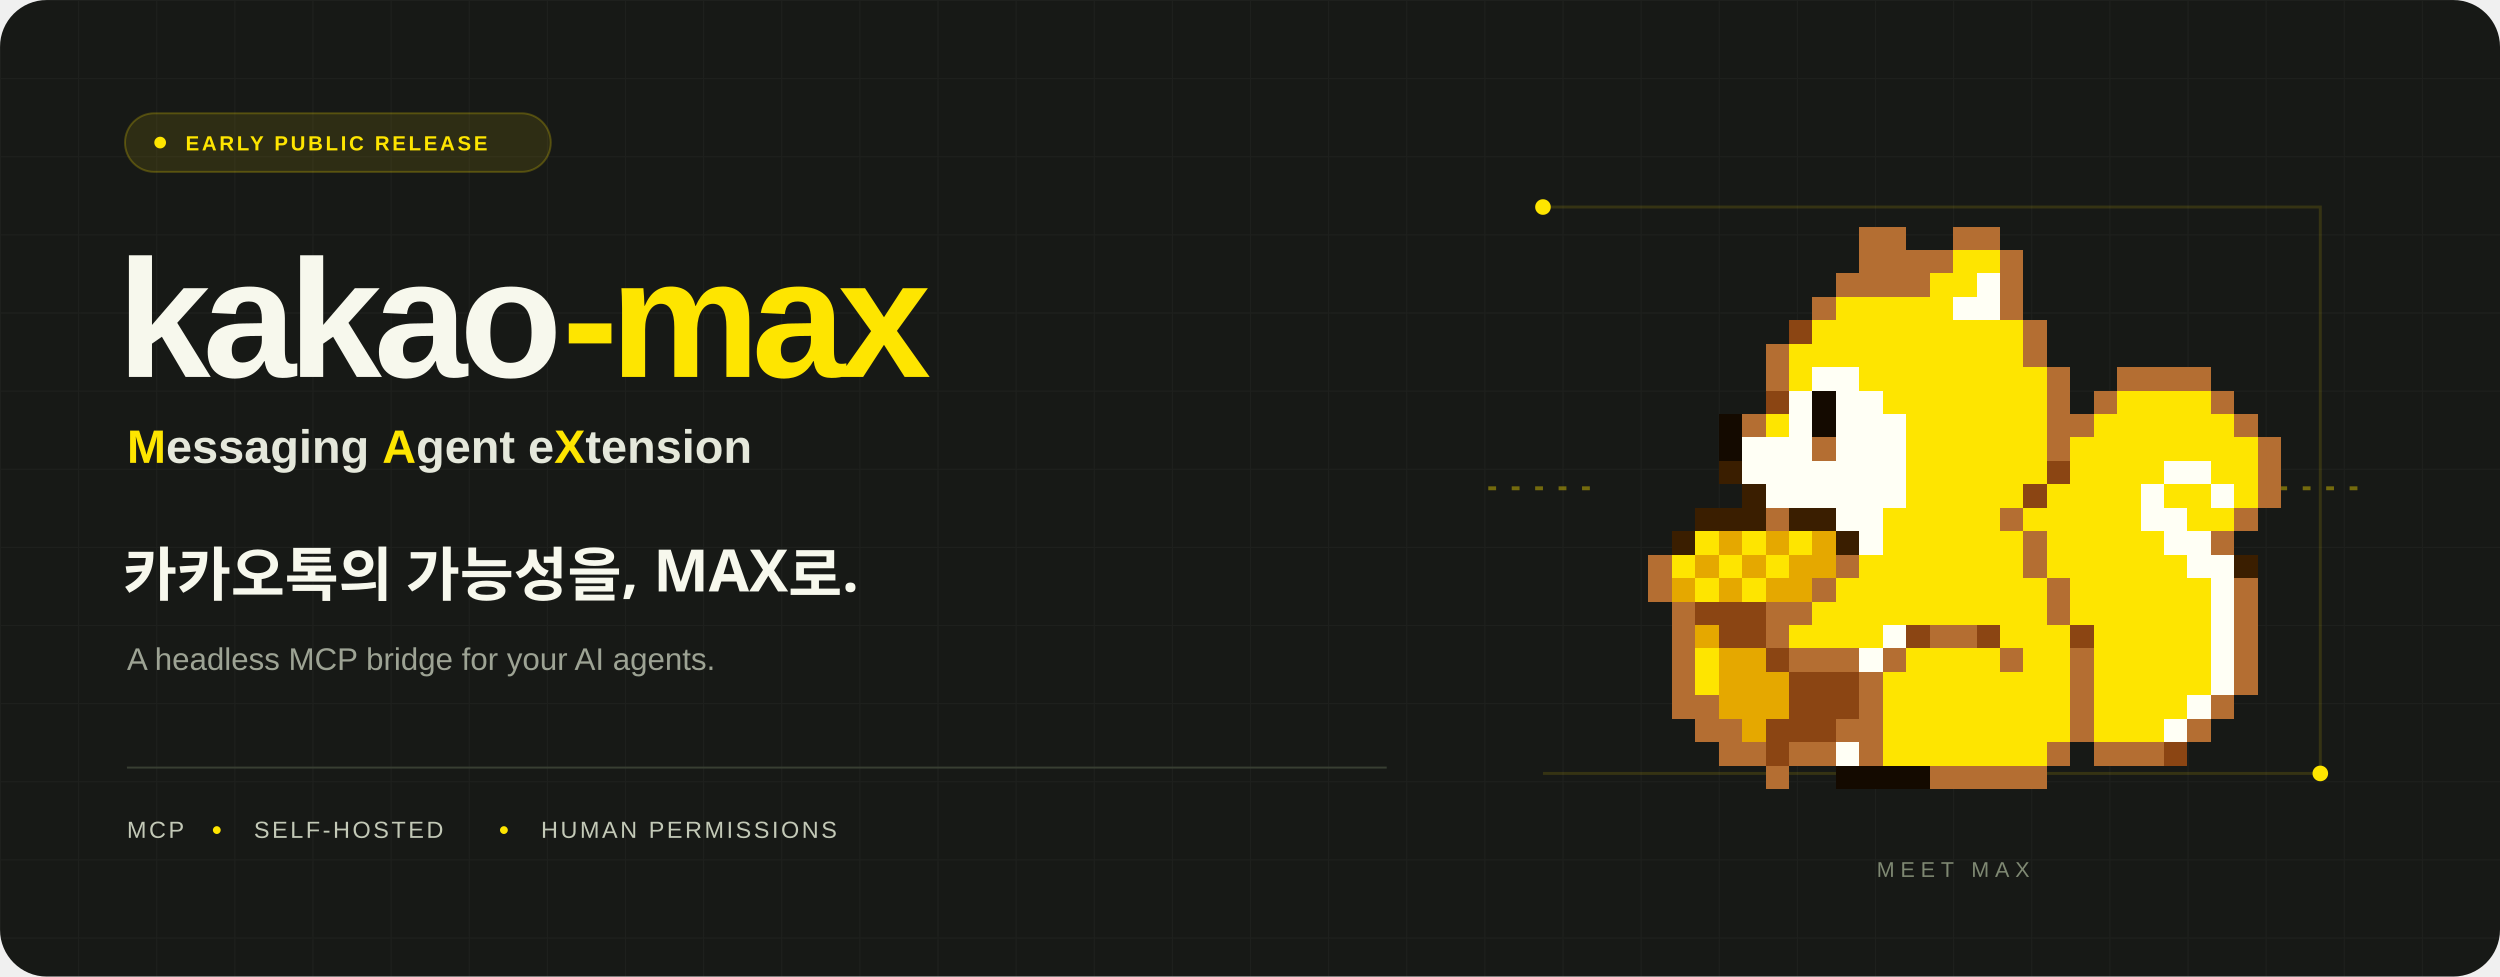
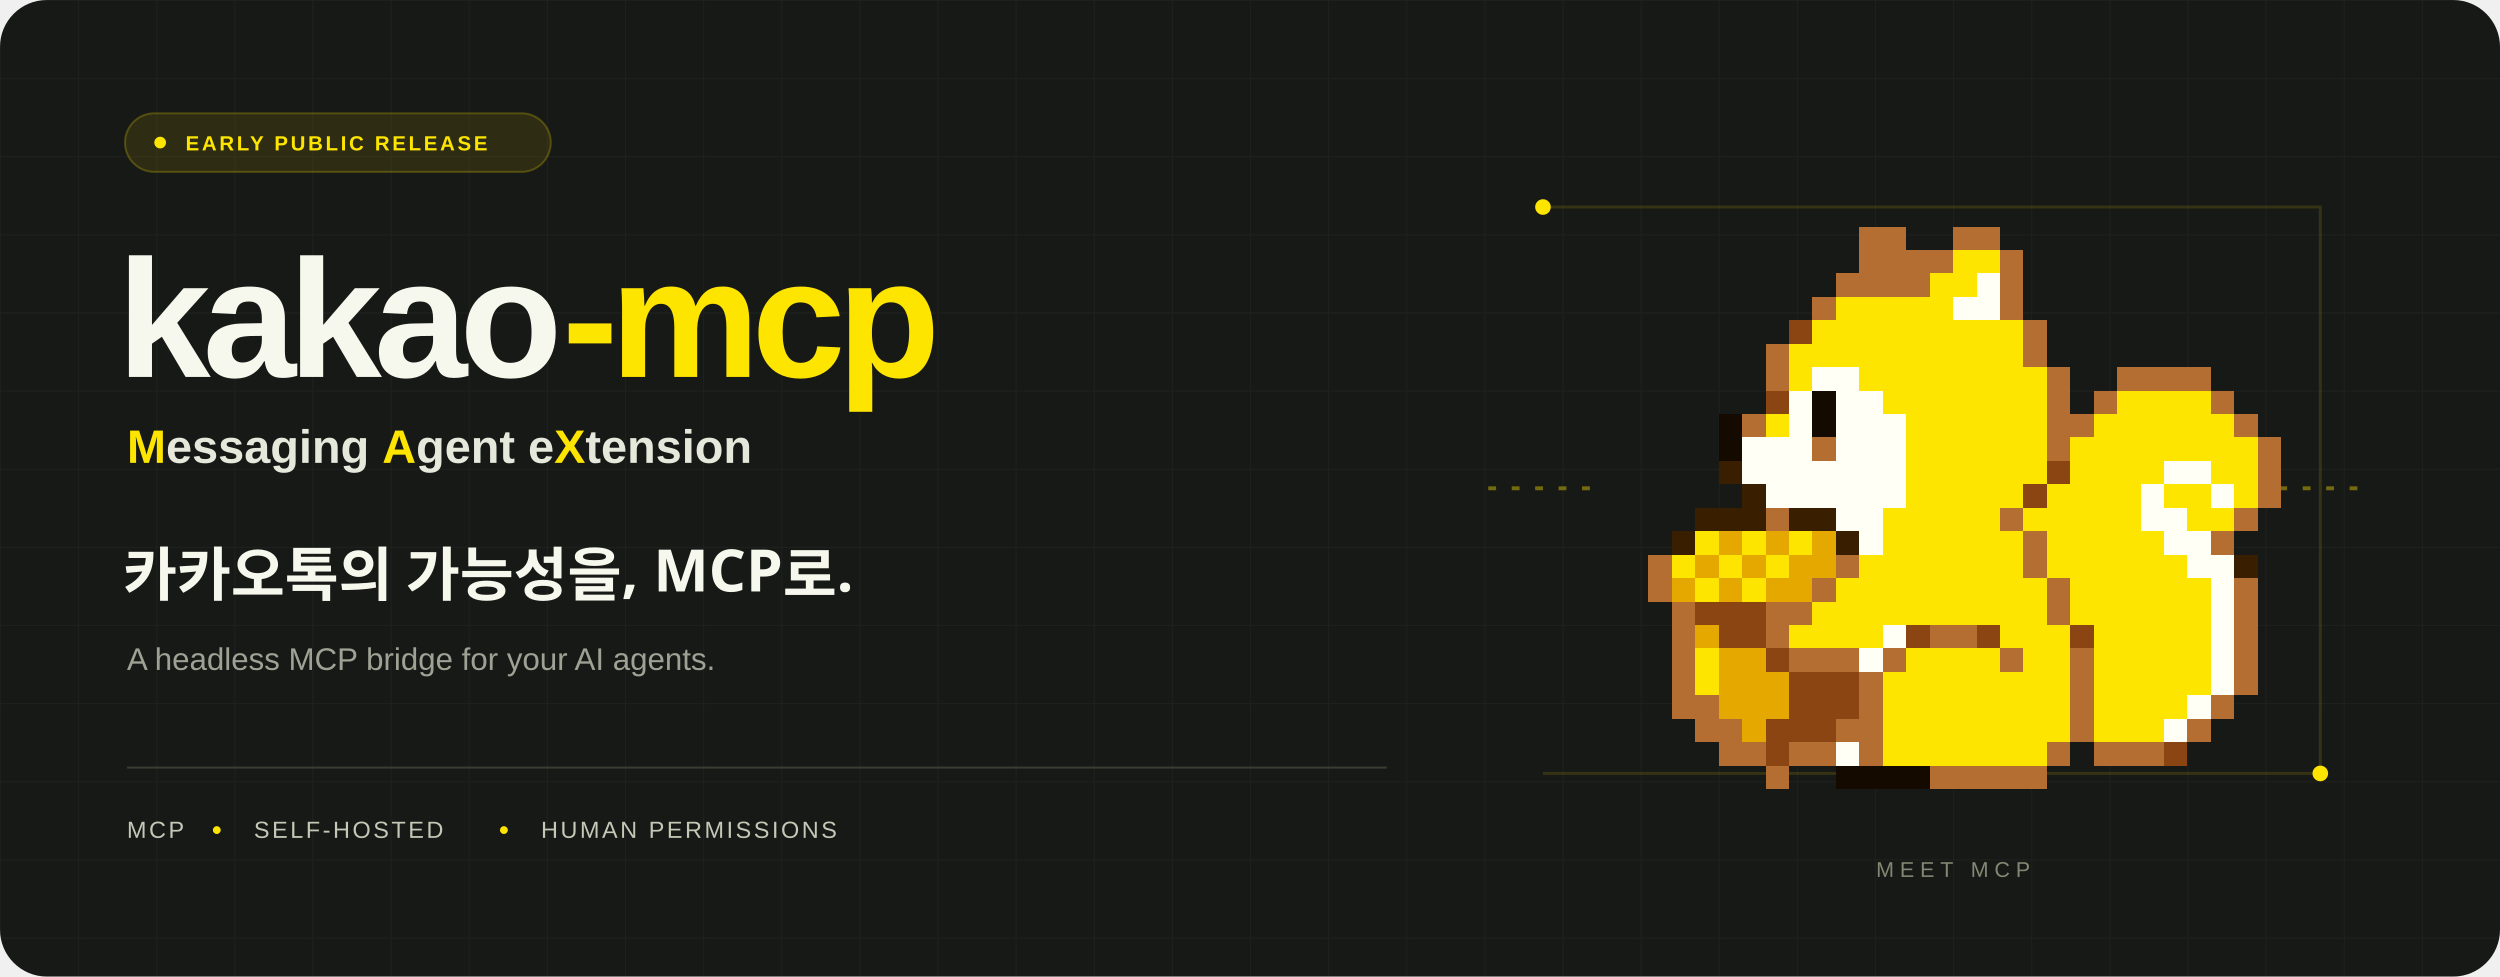
<svg xmlns="http://www.w3.org/2000/svg" width="1280" height="500" viewBox="0 0 1280 500" role="img" aria-labelledby="title desc">
  <defs>
    <pattern id="grid" width="40" height="40" patternUnits="userSpaceOnUse">
      <path d="M40 0H0V40" fill="none" stroke="#ffffff" stroke-opacity=".035" />
    </pattern>
  </defs>
  <rect width="1280" height="500" rx="24" fill="#171916" />
  <rect width="1280" height="500" rx="24" fill="url(#grid)" />
  <path d="M790 106H1188V396H790" fill="none" stroke="#fee500" stroke-opacity=".13" stroke-width="1.5" />
  <path d="M762 250H816M1155 250H1210" stroke="#fee500" stroke-opacity=".4" stroke-width="2" stroke-dasharray="4 8" />
  <circle cx="790" cy="106" r="4" fill="#fee500" />
  <circle cx="1188" cy="396" r="4" fill="#fee500" />
  <g font-family="Arial, Helvetica, sans-serif">
    <rect x="64" y="58" width="218" height="30" rx="15" fill="#fee500" fill-opacity=".10" stroke="#fee500" stroke-opacity=".23" />
    <circle cx="82" cy="73" r="3" fill="#fee500" />
    <text x="95" y="77" fill="#fee500" font-size="10.5" font-weight="700" letter-spacing="1.35">EARLY PUBLIC RELEASE</text>
-     <text x="60" y="193" fill="#f7f8ed" font-size="86" font-weight="800" letter-spacing="-4">kakao<tspan fill="#fee500">-max</tspan>
+     <text x="60" y="193" fill="#f7f8ed" font-size="86" font-weight="800" letter-spacing="-4">kakao<tspan fill="#fee500">-mcp</tspan>
    </text>
    <text x="65" y="237" fill="#e5e8db" font-size="24" font-weight="600">
      <tspan fill="#fee500">M</tspan>essaging <tspan fill="#fee500">A</tspan>gent e<tspan fill="#fee500">X</tspan>tension</text>
-     <text x="63" y="305" fill="#f7f8ed" font-size="30" font-weight="600" font-family="Apple SD Gothic Neo, Noto Sans KR, Malgun Gothic, sans-serif">카카오톡의 가능성을, MAX로.</text>
+     <text x="63" y="305" fill="#f7f8ed" font-size="30" font-weight="600" font-family="Apple SD Gothic Neo, Noto Sans KR, Malgun Gothic, sans-serif">카카오톡의 가능성을, MCP로.</text>
    <text x="65" y="343" fill="#9da394" font-size="16">A headless MCP bridge for your AI agents.</text>
    <path d="M65 393H710" stroke="#383e32" />
    <text x="65" y="429" fill="#c3c9b7" font-size="12" letter-spacing="1.3">MCP</text>
    <circle cx="111" cy="425" r="2" fill="#fee500" />
    <text x="130" y="429" fill="#c3c9b7" font-size="12" letter-spacing="1.3">SELF-HOSTED</text>
    <circle cx="258" cy="425" r="2" fill="#fee500" />
    <text x="277" y="429" fill="#c3c9b7" font-size="12" letter-spacing="1.3">HUMAN PERMISSIONS</text>
-     <text x="1000" y="449" fill="#7f8973" font-size="11" letter-spacing="3" text-anchor="middle">MEET MAX</text>
+     <text x="1000" y="449" fill="#7f8973" font-size="11" letter-spacing="3" text-anchor="middle">MEET MCP</text>
  </g>
  <g transform="translate(820 92) scale(12)" shape-rendering="crispEdges">
    <rect x="11" y="2" width="1" height="1" fill="#b46e32" />
    <rect x="11" y="3" width="1" height="1" fill="#b46e32" />
    <rect x="12" y="2" width="1" height="1" fill="#b46e32" />
    <rect x="12" y="3" width="1" height="1" fill="#b46e32" />
    <rect x="13" y="3" width="1" height="1" fill="#b46e32" />
    <rect x="14" y="3" width="1" height="1" fill="#b46e32" />
    <rect x="15" y="2" width="1" height="1" fill="#b46e32" />
    <rect x="15" y="3" width="1" height="1" fill="#fee500" />
    <rect x="16" y="2" width="1" height="1" fill="#b46e32" />
    <rect x="16" y="3" width="1" height="1" fill="#fee500" />
    <rect x="17" y="3" width="1" height="1" fill="#b46e32" />
    <rect x="9" y="5" width="1" height="1" fill="#b46e32" />
    <rect x="10" y="4" width="1" height="1" fill="#b46e32" />
    <rect x="10" y="5" width="1" height="1" fill="#fee500" />
    <rect x="11" y="4" width="1" height="1" fill="#b46e32" />
    <rect x="11" y="5" width="1" height="1" fill="#fee500" />
    <rect x="12" y="4" width="1" height="1" fill="#b46e32" />
    <rect x="12" y="5" width="1" height="1" fill="#fee500" />
    <rect x="13" y="4" width="1" height="1" fill="#b46e32" />
    <rect x="13" y="5" width="1" height="1" fill="#fee500" />
    <rect x="14" y="4" width="1" height="1" fill="#fee500" />
    <rect x="14" y="5" width="1" height="1" fill="#fee500" />
    <rect x="15" y="4" width="1" height="1" fill="#fee500" />
    <rect x="15" y="5" width="1" height="1" fill="#fffff5" />
    <rect x="16" y="4" width="1" height="1" fill="#fffff5" />
    <rect x="16" y="5" width="1" height="1" fill="#fffff5" />
    <rect x="17" y="4" width="1" height="1" fill="#b46e32" />
    <rect x="17" y="5" width="1" height="1" fill="#b46e32" />
    <rect x="7" y="7" width="1" height="1" fill="#b46e32" />
    <rect x="8" y="6" width="1" height="1" fill="#8b4513" />
    <rect x="8" y="7" width="1" height="1" fill="#fee500" />
    <rect x="9" y="6" width="1" height="1" fill="#fee500" />
    <rect x="9" y="7" width="1" height="1" fill="#fee500" />
    <rect x="10" y="6" width="1" height="1" fill="#fee500" />
    <rect x="10" y="7" width="1" height="1" fill="#fee500" />
    <rect x="11" y="6" width="1" height="1" fill="#fee500" />
    <rect x="11" y="7" width="1" height="1" fill="#fee500" />
    <rect x="12" y="6" width="1" height="1" fill="#fee500" />
    <rect x="12" y="7" width="1" height="1" fill="#fee500" />
    <rect x="13" y="6" width="1" height="1" fill="#fee500" />
    <rect x="13" y="7" width="1" height="1" fill="#fee500" />
    <rect x="14" y="6" width="1" height="1" fill="#fee500" />
    <rect x="14" y="7" width="1" height="1" fill="#fee500" />
    <rect x="15" y="6" width="1" height="1" fill="#fee500" />
    <rect x="15" y="7" width="1" height="1" fill="#fee500" />
    <rect x="16" y="6" width="1" height="1" fill="#fee500" />
    <rect x="16" y="7" width="1" height="1" fill="#fee500" />
    <rect x="17" y="6" width="1" height="1" fill="#fee500" />
    <rect x="17" y="7" width="1" height="1" fill="#fee500" />
    <rect x="18" y="6" width="1" height="1" fill="#b46e32" />
    <rect x="18" y="7" width="1" height="1" fill="#b46e32" />
    <rect x="7" y="8" width="1" height="1" fill="#b46e32" />
    <rect x="7" y="9" width="1" height="1" fill="#8b4513" />
    <rect x="8" y="8" width="1" height="1" fill="#fee500" />
    <rect x="8" y="9" width="1" height="1" fill="#fffff5" />
    <rect x="9" y="8" width="1" height="1" fill="#fffff5" />
    <rect x="9" y="9" width="1" height="1" fill="#140a00" />
    <rect x="10" y="8" width="1" height="1" fill="#fffff5" />
    <rect x="10" y="9" width="1" height="1" fill="#fffff5" />
    <rect x="11" y="8" width="1" height="1" fill="#fee500" />
    <rect x="11" y="9" width="1" height="1" fill="#fffff5" />
    <rect x="12" y="8" width="1" height="1" fill="#fee500" />
    <rect x="12" y="9" width="1" height="1" fill="#fee500" />
    <rect x="13" y="8" width="1" height="1" fill="#fee500" />
    <rect x="13" y="9" width="1" height="1" fill="#fee500" />
    <rect x="14" y="8" width="1" height="1" fill="#fee500" />
    <rect x="14" y="9" width="1" height="1" fill="#fee500" />
    <rect x="15" y="8" width="1" height="1" fill="#fee500" />
    <rect x="15" y="9" width="1" height="1" fill="#fee500" />
    <rect x="16" y="8" width="1" height="1" fill="#fee500" />
    <rect x="16" y="9" width="1" height="1" fill="#fee500" />
    <rect x="17" y="8" width="1" height="1" fill="#fee500" />
    <rect x="17" y="9" width="1" height="1" fill="#fee500" />
    <rect x="18" y="8" width="1" height="1" fill="#fee500" />
    <rect x="18" y="9" width="1" height="1" fill="#fee500" />
    <rect x="19" y="8" width="1" height="1" fill="#b46e32" />
    <rect x="19" y="9" width="1" height="1" fill="#b46e32" />
    <rect x="21" y="9" width="1" height="1" fill="#b46e32" />
    <rect x="22" y="8" width="1" height="1" fill="#b46e32" />
    <rect x="22" y="9" width="1" height="1" fill="#fee500" />
    <rect x="23" y="8" width="1" height="1" fill="#b46e32" />
    <rect x="23" y="9" width="1" height="1" fill="#fee500" />
    <rect x="24" y="8" width="1" height="1" fill="#b46e32" />
    <rect x="24" y="9" width="1" height="1" fill="#fee500" />
    <rect x="25" y="8" width="1" height="1" fill="#b46e32" />
    <rect x="25" y="9" width="1" height="1" fill="#fee500" />
    <rect x="26" y="9" width="1" height="1" fill="#b46e32" />
    <rect x="5" y="10" width="1" height="1" fill="#140a00" />
    <rect x="5" y="11" width="1" height="1" fill="#140a00" />
    <rect x="6" y="10" width="1" height="1" fill="#b46e32" />
    <rect x="6" y="11" width="1" height="1" fill="#fffff5" />
    <rect x="7" y="10" width="1" height="1" fill="#fee500" />
    <rect x="7" y="11" width="1" height="1" fill="#fffff5" />
    <rect x="8" y="10" width="1" height="1" fill="#fffff5" />
    <rect x="8" y="11" width="1" height="1" fill="#fffff5" />
    <rect x="9" y="10" width="1" height="1" fill="#140a00" />
    <rect x="9" y="11" width="1" height="1" fill="#b46e32" />
    <rect x="10" y="10" width="1" height="1" fill="#fffff5" />
    <rect x="10" y="11" width="1" height="1" fill="#fffff5" />
    <rect x="11" y="10" width="1" height="1" fill="#fffff5" />
    <rect x="11" y="11" width="1" height="1" fill="#fffff5" />
    <rect x="12" y="10" width="1" height="1" fill="#fffff5" />
    <rect x="12" y="11" width="1" height="1" fill="#fffff5" />
    <rect x="13" y="10" width="1" height="1" fill="#fee500" />
    <rect x="13" y="11" width="1" height="1" fill="#fee500" />
    <rect x="14" y="10" width="1" height="1" fill="#fee500" />
    <rect x="14" y="11" width="1" height="1" fill="#fee500" />
    <rect x="15" y="10" width="1" height="1" fill="#fee500" />
    <rect x="15" y="11" width="1" height="1" fill="#fee500" />
    <rect x="16" y="10" width="1" height="1" fill="#fee500" />
    <rect x="16" y="11" width="1" height="1" fill="#fee500" />
    <rect x="17" y="10" width="1" height="1" fill="#fee500" />
    <rect x="17" y="11" width="1" height="1" fill="#fee500" />
    <rect x="18" y="10" width="1" height="1" fill="#fee500" />
    <rect x="18" y="11" width="1" height="1" fill="#fee500" />
    <rect x="19" y="10" width="1" height="1" fill="#b46e32" />
    <rect x="19" y="11" width="1" height="1" fill="#b46e32" />
    <rect x="20" y="10" width="1" height="1" fill="#b46e32" />
    <rect x="20" y="11" width="1" height="1" fill="#fee500" />
    <rect x="21" y="10" width="1" height="1" fill="#fee500" />
    <rect x="21" y="11" width="1" height="1" fill="#fee500" />
    <rect x="22" y="10" width="1" height="1" fill="#fee500" />
    <rect x="22" y="11" width="1" height="1" fill="#fee500" />
    <rect x="23" y="10" width="1" height="1" fill="#fee500" />
    <rect x="23" y="11" width="1" height="1" fill="#fee500" />
    <rect x="24" y="10" width="1" height="1" fill="#fee500" />
    <rect x="24" y="11" width="1" height="1" fill="#fee500" />
    <rect x="25" y="10" width="1" height="1" fill="#fee500" />
    <rect x="25" y="11" width="1" height="1" fill="#fee500" />
    <rect x="26" y="10" width="1" height="1" fill="#fee500" />
    <rect x="26" y="11" width="1" height="1" fill="#fee500" />
    <rect x="27" y="10" width="1" height="1" fill="#b46e32" />
    <rect x="27" y="11" width="1" height="1" fill="#fee500" />
    <rect x="28" y="11" width="1" height="1" fill="#b46e32" />
    <rect x="5" y="12" width="1" height="1" fill="#3a1e00" />
    <rect x="6" y="12" width="1" height="1" fill="#fffff5" />
    <rect x="6" y="13" width="1" height="1" fill="#3a1e00" />
    <rect x="7" y="12" width="1" height="1" fill="#fffff5" />
    <rect x="7" y="13" width="1" height="1" fill="#fffff5" />
    <rect x="8" y="12" width="1" height="1" fill="#fffff5" />
    <rect x="8" y="13" width="1" height="1" fill="#fffff5" />
    <rect x="9" y="12" width="1" height="1" fill="#fffff5" />
    <rect x="9" y="13" width="1" height="1" fill="#fffff5" />
    <rect x="10" y="12" width="1" height="1" fill="#fffff5" />
    <rect x="10" y="13" width="1" height="1" fill="#fffff5" />
    <rect x="11" y="12" width="1" height="1" fill="#fffff5" />
    <rect x="11" y="13" width="1" height="1" fill="#fffff5" />
    <rect x="12" y="12" width="1" height="1" fill="#fffff5" />
    <rect x="12" y="13" width="1" height="1" fill="#fffff5" />
    <rect x="13" y="12" width="1" height="1" fill="#fee500" />
    <rect x="13" y="13" width="1" height="1" fill="#fee500" />
    <rect x="14" y="12" width="1" height="1" fill="#fee500" />
    <rect x="14" y="13" width="1" height="1" fill="#fee500" />
    <rect x="15" y="12" width="1" height="1" fill="#fee500" />
    <rect x="15" y="13" width="1" height="1" fill="#fee500" />
    <rect x="16" y="12" width="1" height="1" fill="#fee500" />
    <rect x="16" y="13" width="1" height="1" fill="#fee500" />
    <rect x="17" y="12" width="1" height="1" fill="#fee500" />
    <rect x="17" y="13" width="1" height="1" fill="#fee500" />
    <rect x="18" y="12" width="1" height="1" fill="#fee500" />
    <rect x="18" y="13" width="1" height="1" fill="#8b4513" />
    <rect x="19" y="12" width="1" height="1" fill="#8b4513" />
    <rect x="19" y="13" width="1" height="1" fill="#fee500" />
    <rect x="20" y="12" width="1" height="1" fill="#fee500" />
    <rect x="20" y="13" width="1" height="1" fill="#fee500" />
    <rect x="21" y="12" width="1" height="1" fill="#fee500" />
    <rect x="21" y="13" width="1" height="1" fill="#fee500" />
    <rect x="22" y="12" width="1" height="1" fill="#fee500" />
    <rect x="22" y="13" width="1" height="1" fill="#fee500" />
    <rect x="23" y="12" width="1" height="1" fill="#fee500" />
    <rect x="23" y="13" width="1" height="1" fill="#fffff5" />
    <rect x="24" y="12" width="1" height="1" fill="#fffff5" />
    <rect x="24" y="13" width="1" height="1" fill="#fee500" />
    <rect x="25" y="12" width="1" height="1" fill="#fffff5" />
    <rect x="25" y="13" width="1" height="1" fill="#fee500" />
    <rect x="26" y="12" width="1" height="1" fill="#fee500" />
    <rect x="26" y="13" width="1" height="1" fill="#fffff5" />
    <rect x="27" y="12" width="1" height="1" fill="#fee500" />
    <rect x="27" y="13" width="1" height="1" fill="#fee500" />
    <rect x="28" y="12" width="1" height="1" fill="#b46e32" />
    <rect x="28" y="13" width="1" height="1" fill="#b46e32" />
    <rect x="3" y="15" width="1" height="1" fill="#3a1e00" />
    <rect x="4" y="14" width="1" height="1" fill="#3a1e00" />
    <rect x="4" y="15" width="1" height="1" fill="#fee500" />
    <rect x="5" y="14" width="1" height="1" fill="#3a1e00" />
    <rect x="5" y="15" width="1" height="1" fill="#e5a800" />
    <rect x="6" y="14" width="1" height="1" fill="#3a1e00" />
    <rect x="6" y="15" width="1" height="1" fill="#fee500" />
    <rect x="7" y="14" width="1" height="1" fill="#b46e32" />
    <rect x="7" y="15" width="1" height="1" fill="#e5a800" />
    <rect x="8" y="14" width="1" height="1" fill="#3a1e00" />
    <rect x="8" y="15" width="1" height="1" fill="#fee500" />
    <rect x="9" y="14" width="1" height="1" fill="#3a1e00" />
    <rect x="9" y="15" width="1" height="1" fill="#e5a800" />
    <rect x="10" y="14" width="1" height="1" fill="#fffff5" />
    <rect x="10" y="15" width="1" height="1" fill="#3a1e00" />
    <rect x="11" y="14" width="1" height="1" fill="#fffff5" />
    <rect x="11" y="15" width="1" height="1" fill="#fffff5" />
    <rect x="12" y="14" width="1" height="1" fill="#fee500" />
    <rect x="12" y="15" width="1" height="1" fill="#fee500" />
    <rect x="13" y="14" width="1" height="1" fill="#fee500" />
    <rect x="13" y="15" width="1" height="1" fill="#fee500" />
    <rect x="14" y="14" width="1" height="1" fill="#fee500" />
    <rect x="14" y="15" width="1" height="1" fill="#fee500" />
    <rect x="15" y="14" width="1" height="1" fill="#fee500" />
    <rect x="15" y="15" width="1" height="1" fill="#fee500" />
    <rect x="16" y="14" width="1" height="1" fill="#fee500" />
    <rect x="16" y="15" width="1" height="1" fill="#fee500" />
    <rect x="17" y="14" width="1" height="1" fill="#b46e32" />
    <rect x="17" y="15" width="1" height="1" fill="#fee500" />
    <rect x="18" y="14" width="1" height="1" fill="#fee500" />
    <rect x="18" y="15" width="1" height="1" fill="#b46e32" />
    <rect x="19" y="14" width="1" height="1" fill="#fee500" />
    <rect x="19" y="15" width="1" height="1" fill="#fee500" />
    <rect x="20" y="14" width="1" height="1" fill="#fee500" />
    <rect x="20" y="15" width="1" height="1" fill="#fee500" />
    <rect x="21" y="14" width="1" height="1" fill="#fee500" />
    <rect x="21" y="15" width="1" height="1" fill="#fee500" />
    <rect x="22" y="14" width="1" height="1" fill="#fee500" />
    <rect x="22" y="15" width="1" height="1" fill="#fee500" />
    <rect x="23" y="14" width="1" height="1" fill="#fffff5" />
    <rect x="23" y="15" width="1" height="1" fill="#fee500" />
    <rect x="24" y="14" width="1" height="1" fill="#fffff5" />
    <rect x="24" y="15" width="1" height="1" fill="#fffff5" />
    <rect x="25" y="14" width="1" height="1" fill="#fee500" />
    <rect x="25" y="15" width="1" height="1" fill="#fffff5" />
    <rect x="26" y="14" width="1" height="1" fill="#fee500" />
    <rect x="26" y="15" width="1" height="1" fill="#b46e32" />
    <rect x="27" y="14" width="1" height="1" fill="#b46e32" />
    <rect x="2" y="16" width="1" height="1" fill="#b46e32" />
    <rect x="2" y="17" width="1" height="1" fill="#b46e32" />
    <rect x="3" y="16" width="1" height="1" fill="#fee500" />
    <rect x="3" y="17" width="1" height="1" fill="#e5a800" />
    <rect x="4" y="16" width="1" height="1" fill="#e5a800" />
    <rect x="4" y="17" width="1" height="1" fill="#fee500" />
    <rect x="5" y="16" width="1" height="1" fill="#fee500" />
    <rect x="5" y="17" width="1" height="1" fill="#e5a800" />
    <rect x="6" y="16" width="1" height="1" fill="#e5a800" />
    <rect x="6" y="17" width="1" height="1" fill="#fee500" />
    <rect x="7" y="16" width="1" height="1" fill="#fee500" />
    <rect x="7" y="17" width="1" height="1" fill="#e5a800" />
    <rect x="8" y="16" width="1" height="1" fill="#e5a800" />
    <rect x="8" y="17" width="1" height="1" fill="#e5a800" />
    <rect x="9" y="16" width="1" height="1" fill="#e5a800" />
    <rect x="9" y="17" width="1" height="1" fill="#b46e32" />
    <rect x="10" y="16" width="1" height="1" fill="#b46e32" />
    <rect x="10" y="17" width="1" height="1" fill="#fee500" />
    <rect x="11" y="16" width="1" height="1" fill="#fee500" />
    <rect x="11" y="17" width="1" height="1" fill="#fee500" />
    <rect x="12" y="16" width="1" height="1" fill="#fee500" />
    <rect x="12" y="17" width="1" height="1" fill="#fee500" />
    <rect x="13" y="16" width="1" height="1" fill="#fee500" />
    <rect x="13" y="17" width="1" height="1" fill="#fee500" />
    <rect x="14" y="16" width="1" height="1" fill="#fee500" />
    <rect x="14" y="17" width="1" height="1" fill="#fee500" />
    <rect x="15" y="16" width="1" height="1" fill="#fee500" />
    <rect x="15" y="17" width="1" height="1" fill="#fee500" />
    <rect x="16" y="16" width="1" height="1" fill="#fee500" />
    <rect x="16" y="17" width="1" height="1" fill="#fee500" />
    <rect x="17" y="16" width="1" height="1" fill="#fee500" />
    <rect x="17" y="17" width="1" height="1" fill="#fee500" />
    <rect x="18" y="16" width="1" height="1" fill="#b46e32" />
    <rect x="18" y="17" width="1" height="1" fill="#fee500" />
    <rect x="19" y="16" width="1" height="1" fill="#fee500" />
    <rect x="19" y="17" width="1" height="1" fill="#b46e32" />
    <rect x="20" y="16" width="1" height="1" fill="#fee500" />
    <rect x="20" y="17" width="1" height="1" fill="#fee500" />
    <rect x="21" y="16" width="1" height="1" fill="#fee500" />
    <rect x="21" y="17" width="1" height="1" fill="#fee500" />
    <rect x="22" y="16" width="1" height="1" fill="#fee500" />
    <rect x="22" y="17" width="1" height="1" fill="#fee500" />
    <rect x="23" y="16" width="1" height="1" fill="#fee500" />
    <rect x="23" y="17" width="1" height="1" fill="#fee500" />
    <rect x="24" y="16" width="1" height="1" fill="#fee500" />
    <rect x="24" y="17" width="1" height="1" fill="#fee500" />
    <rect x="25" y="16" width="1" height="1" fill="#fffff5" />
    <rect x="25" y="17" width="1" height="1" fill="#fee500" />
    <rect x="26" y="16" width="1" height="1" fill="#fffff5" />
    <rect x="26" y="17" width="1" height="1" fill="#fffff5" />
    <rect x="27" y="16" width="1" height="1" fill="#3a1e00" />
    <rect x="27" y="17" width="1" height="1" fill="#b46e32" />
    <rect x="3" y="18" width="1" height="1" fill="#b46e32" />
    <rect x="3" y="19" width="1" height="1" fill="#b46e32" />
    <rect x="4" y="18" width="1" height="1" fill="#8b4513" />
    <rect x="4" y="19" width="1" height="1" fill="#e5a800" />
    <rect x="5" y="18" width="1" height="1" fill="#8b4513" />
    <rect x="5" y="19" width="1" height="1" fill="#8b4513" />
    <rect x="6" y="18" width="1" height="1" fill="#8b4513" />
    <rect x="6" y="19" width="1" height="1" fill="#8b4513" />
    <rect x="7" y="18" width="1" height="1" fill="#b46e32" />
    <rect x="7" y="19" width="1" height="1" fill="#b46e32" />
    <rect x="8" y="18" width="1" height="1" fill="#b46e32" />
    <rect x="8" y="19" width="1" height="1" fill="#fee500" />
    <rect x="9" y="18" width="1" height="1" fill="#fee500" />
    <rect x="9" y="19" width="1" height="1" fill="#fee500" />
    <rect x="10" y="18" width="1" height="1" fill="#fee500" />
    <rect x="10" y="19" width="1" height="1" fill="#fee500" />
    <rect x="11" y="18" width="1" height="1" fill="#fee500" />
    <rect x="11" y="19" width="1" height="1" fill="#fee500" />
    <rect x="12" y="18" width="1" height="1" fill="#fee500" />
    <rect x="12" y="19" width="1" height="1" fill="#fffff5" />
    <rect x="13" y="18" width="1" height="1" fill="#fee500" />
    <rect x="13" y="19" width="1" height="1" fill="#8b4513" />
    <rect x="14" y="18" width="1" height="1" fill="#fee500" />
    <rect x="14" y="19" width="1" height="1" fill="#b46e32" />
    <rect x="15" y="18" width="1" height="1" fill="#fee500" />
    <rect x="15" y="19" width="1" height="1" fill="#b46e32" />
    <rect x="16" y="18" width="1" height="1" fill="#fee500" />
    <rect x="16" y="19" width="1" height="1" fill="#8b4513" />
    <rect x="17" y="18" width="1" height="1" fill="#fee500" />
    <rect x="17" y="19" width="1" height="1" fill="#fee500" />
    <rect x="18" y="18" width="1" height="1" fill="#fee500" />
    <rect x="18" y="19" width="1" height="1" fill="#fee500" />
    <rect x="19" y="18" width="1" height="1" fill="#b46e32" />
    <rect x="19" y="19" width="1" height="1" fill="#fee500" />
    <rect x="20" y="18" width="1" height="1" fill="#fee500" />
    <rect x="20" y="19" width="1" height="1" fill="#8b4513" />
    <rect x="21" y="18" width="1" height="1" fill="#fee500" />
    <rect x="21" y="19" width="1" height="1" fill="#fee500" />
    <rect x="22" y="18" width="1" height="1" fill="#fee500" />
    <rect x="22" y="19" width="1" height="1" fill="#fee500" />
    <rect x="23" y="18" width="1" height="1" fill="#fee500" />
    <rect x="23" y="19" width="1" height="1" fill="#fee500" />
    <rect x="24" y="18" width="1" height="1" fill="#fee500" />
    <rect x="24" y="19" width="1" height="1" fill="#fee500" />
    <rect x="25" y="18" width="1" height="1" fill="#fee500" />
    <rect x="25" y="19" width="1" height="1" fill="#fee500" />
    <rect x="26" y="18" width="1" height="1" fill="#fffff5" />
    <rect x="26" y="19" width="1" height="1" fill="#fffff5" />
    <rect x="27" y="18" width="1" height="1" fill="#b46e32" />
    <rect x="27" y="19" width="1" height="1" fill="#b46e32" />
    <rect x="3" y="20" width="1" height="1" fill="#b46e32" />
    <rect x="3" y="21" width="1" height="1" fill="#b46e32" />
    <rect x="4" y="20" width="1" height="1" fill="#fee500" />
    <rect x="4" y="21" width="1" height="1" fill="#fee500" />
    <rect x="5" y="20" width="1" height="1" fill="#e5a800" />
    <rect x="5" y="21" width="1" height="1" fill="#e5a800" />
    <rect x="6" y="20" width="1" height="1" fill="#e5a800" />
    <rect x="6" y="21" width="1" height="1" fill="#e5a800" />
    <rect x="7" y="20" width="1" height="1" fill="#8b4513" />
    <rect x="7" y="21" width="1" height="1" fill="#e5a800" />
    <rect x="8" y="20" width="1" height="1" fill="#b46e32" />
    <rect x="8" y="21" width="1" height="1" fill="#8b4513" />
    <rect x="9" y="20" width="1" height="1" fill="#b46e32" />
    <rect x="9" y="21" width="1" height="1" fill="#8b4513" />
    <rect x="10" y="20" width="1" height="1" fill="#b46e32" />
    <rect x="10" y="21" width="1" height="1" fill="#8b4513" />
    <rect x="11" y="20" width="1" height="1" fill="#fffff5" />
    <rect x="11" y="21" width="1" height="1" fill="#b46e32" />
    <rect x="12" y="20" width="1" height="1" fill="#b46e32" />
    <rect x="12" y="21" width="1" height="1" fill="#fee500" />
    <rect x="13" y="20" width="1" height="1" fill="#fee500" />
    <rect x="13" y="21" width="1" height="1" fill="#fee500" />
    <rect x="14" y="20" width="1" height="1" fill="#fee500" />
    <rect x="14" y="21" width="1" height="1" fill="#fee500" />
    <rect x="15" y="20" width="1" height="1" fill="#fee500" />
    <rect x="15" y="21" width="1" height="1" fill="#fee500" />
    <rect x="16" y="20" width="1" height="1" fill="#fee500" />
    <rect x="16" y="21" width="1" height="1" fill="#fee500" />
    <rect x="17" y="20" width="1" height="1" fill="#b46e32" />
    <rect x="17" y="21" width="1" height="1" fill="#fee500" />
    <rect x="18" y="20" width="1" height="1" fill="#fee500" />
    <rect x="18" y="21" width="1" height="1" fill="#fee500" />
    <rect x="19" y="20" width="1" height="1" fill="#fee500" />
    <rect x="19" y="21" width="1" height="1" fill="#fee500" />
    <rect x="20" y="20" width="1" height="1" fill="#b46e32" />
    <rect x="20" y="21" width="1" height="1" fill="#b46e32" />
    <rect x="21" y="20" width="1" height="1" fill="#fee500" />
    <rect x="21" y="21" width="1" height="1" fill="#fee500" />
    <rect x="22" y="20" width="1" height="1" fill="#fee500" />
    <rect x="22" y="21" width="1" height="1" fill="#fee500" />
    <rect x="23" y="20" width="1" height="1" fill="#fee500" />
    <rect x="23" y="21" width="1" height="1" fill="#fee500" />
    <rect x="24" y="20" width="1" height="1" fill="#fee500" />
    <rect x="24" y="21" width="1" height="1" fill="#fee500" />
    <rect x="25" y="20" width="1" height="1" fill="#fee500" />
    <rect x="25" y="21" width="1" height="1" fill="#fee500" />
    <rect x="26" y="20" width="1" height="1" fill="#fffff5" />
    <rect x="26" y="21" width="1" height="1" fill="#fffff5" />
    <rect x="27" y="20" width="1" height="1" fill="#b46e32" />
    <rect x="27" y="21" width="1" height="1" fill="#b46e32" />
    <rect x="3" y="22" width="1" height="1" fill="#b46e32" />
    <rect x="4" y="22" width="1" height="1" fill="#b46e32" />
    <rect x="4" y="23" width="1" height="1" fill="#b46e32" />
    <rect x="5" y="22" width="1" height="1" fill="#e5a800" />
    <rect x="5" y="23" width="1" height="1" fill="#b46e32" />
    <rect x="6" y="22" width="1" height="1" fill="#e5a800" />
    <rect x="6" y="23" width="1" height="1" fill="#e5a800" />
    <rect x="7" y="22" width="1" height="1" fill="#e5a800" />
    <rect x="7" y="23" width="1" height="1" fill="#8b4513" />
    <rect x="8" y="22" width="1" height="1" fill="#8b4513" />
    <rect x="8" y="23" width="1" height="1" fill="#8b4513" />
    <rect x="9" y="22" width="1" height="1" fill="#8b4513" />
    <rect x="9" y="23" width="1" height="1" fill="#8b4513" />
    <rect x="10" y="22" width="1" height="1" fill="#8b4513" />
    <rect x="10" y="23" width="1" height="1" fill="#b46e32" />
    <rect x="11" y="22" width="1" height="1" fill="#b46e32" />
    <rect x="11" y="23" width="1" height="1" fill="#b46e32" />
    <rect x="12" y="22" width="1" height="1" fill="#fee500" />
    <rect x="12" y="23" width="1" height="1" fill="#fee500" />
    <rect x="13" y="22" width="1" height="1" fill="#fee500" />
    <rect x="13" y="23" width="1" height="1" fill="#fee500" />
    <rect x="14" y="22" width="1" height="1" fill="#fee500" />
    <rect x="14" y="23" width="1" height="1" fill="#fee500" />
    <rect x="15" y="22" width="1" height="1" fill="#fee500" />
    <rect x="15" y="23" width="1" height="1" fill="#fee500" />
    <rect x="16" y="22" width="1" height="1" fill="#fee500" />
    <rect x="16" y="23" width="1" height="1" fill="#fee500" />
    <rect x="17" y="22" width="1" height="1" fill="#fee500" />
    <rect x="17" y="23" width="1" height="1" fill="#fee500" />
    <rect x="18" y="22" width="1" height="1" fill="#fee500" />
    <rect x="18" y="23" width="1" height="1" fill="#fee500" />
    <rect x="19" y="22" width="1" height="1" fill="#fee500" />
    <rect x="19" y="23" width="1" height="1" fill="#fee500" />
    <rect x="20" y="22" width="1" height="1" fill="#b46e32" />
    <rect x="20" y="23" width="1" height="1" fill="#b46e32" />
    <rect x="21" y="22" width="1" height="1" fill="#fee500" />
    <rect x="21" y="23" width="1" height="1" fill="#fee500" />
    <rect x="22" y="22" width="1" height="1" fill="#fee500" />
    <rect x="22" y="23" width="1" height="1" fill="#fee500" />
    <rect x="23" y="22" width="1" height="1" fill="#fee500" />
    <rect x="23" y="23" width="1" height="1" fill="#fee500" />
    <rect x="24" y="22" width="1" height="1" fill="#fee500" />
    <rect x="24" y="23" width="1" height="1" fill="#fffff5" />
    <rect x="25" y="22" width="1" height="1" fill="#fffff5" />
    <rect x="25" y="23" width="1" height="1" fill="#b46e32" />
    <rect x="26" y="22" width="1" height="1" fill="#b46e32" />
    <rect x="5" y="24" width="1" height="1" fill="#b46e32" />
    <rect x="6" y="24" width="1" height="1" fill="#b46e32" />
    <rect x="7" y="24" width="1" height="1" fill="#8b4513" />
    <rect x="7" y="25" width="1" height="1" fill="#b46e32" />
    <rect x="8" y="24" width="1" height="1" fill="#b46e32" />
    <rect x="9" y="24" width="1" height="1" fill="#b46e32" />
    <rect x="10" y="24" width="1" height="1" fill="#fffff5" />
    <rect x="10" y="25" width="1" height="1" fill="#140a00" />
    <rect x="11" y="24" width="1" height="1" fill="#b46e32" />
    <rect x="11" y="25" width="1" height="1" fill="#140a00" />
    <rect x="12" y="24" width="1" height="1" fill="#fee500" />
    <rect x="12" y="25" width="1" height="1" fill="#140a00" />
    <rect x="13" y="24" width="1" height="1" fill="#fee500" />
    <rect x="13" y="25" width="1" height="1" fill="#140a00" />
    <rect x="14" y="24" width="1" height="1" fill="#fee500" />
    <rect x="14" y="25" width="1" height="1" fill="#b46e32" />
    <rect x="15" y="24" width="1" height="1" fill="#fee500" />
    <rect x="15" y="25" width="1" height="1" fill="#b46e32" />
    <rect x="16" y="24" width="1" height="1" fill="#fee500" />
    <rect x="16" y="25" width="1" height="1" fill="#b46e32" />
    <rect x="17" y="24" width="1" height="1" fill="#fee500" />
    <rect x="17" y="25" width="1" height="1" fill="#b46e32" />
    <rect x="18" y="24" width="1" height="1" fill="#fee500" />
    <rect x="18" y="25" width="1" height="1" fill="#b46e32" />
    <rect x="19" y="24" width="1" height="1" fill="#b46e32" />
    <rect x="21" y="24" width="1" height="1" fill="#b46e32" />
    <rect x="22" y="24" width="1" height="1" fill="#b46e32" />
    <rect x="23" y="24" width="1" height="1" fill="#b46e32" />
    <rect x="24" y="24" width="1" height="1" fill="#8b4513" />
  </g>
</svg>
